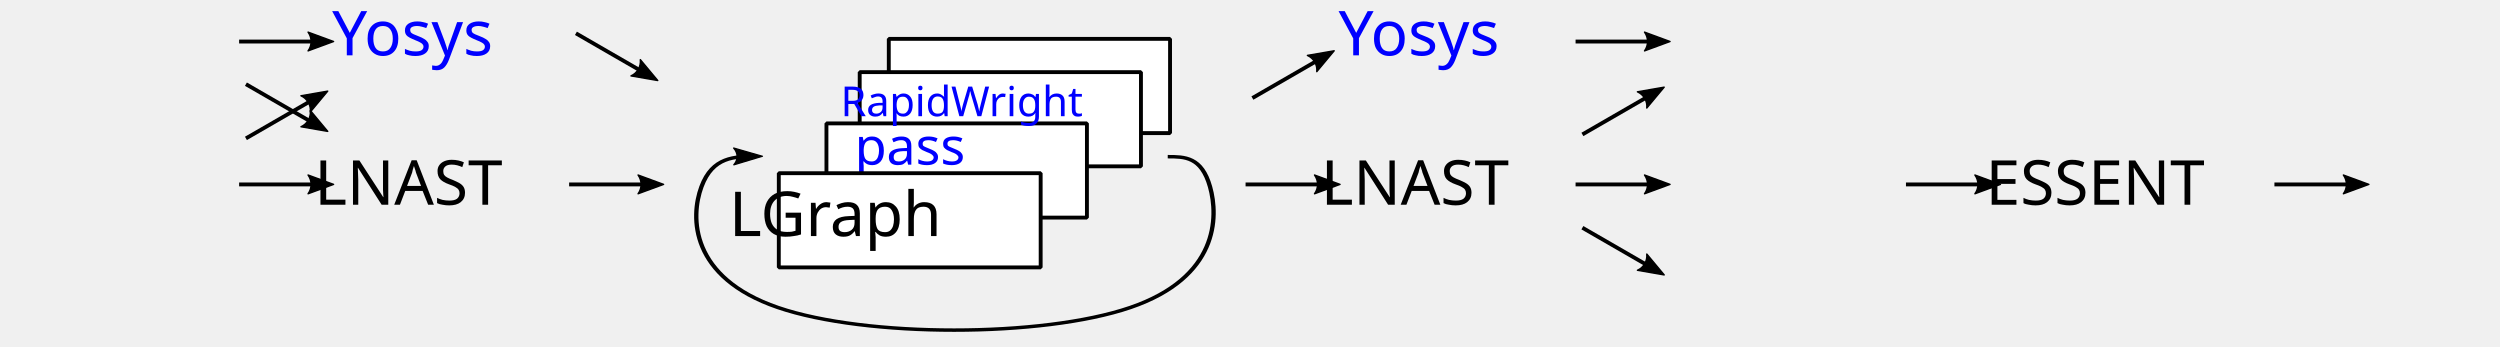
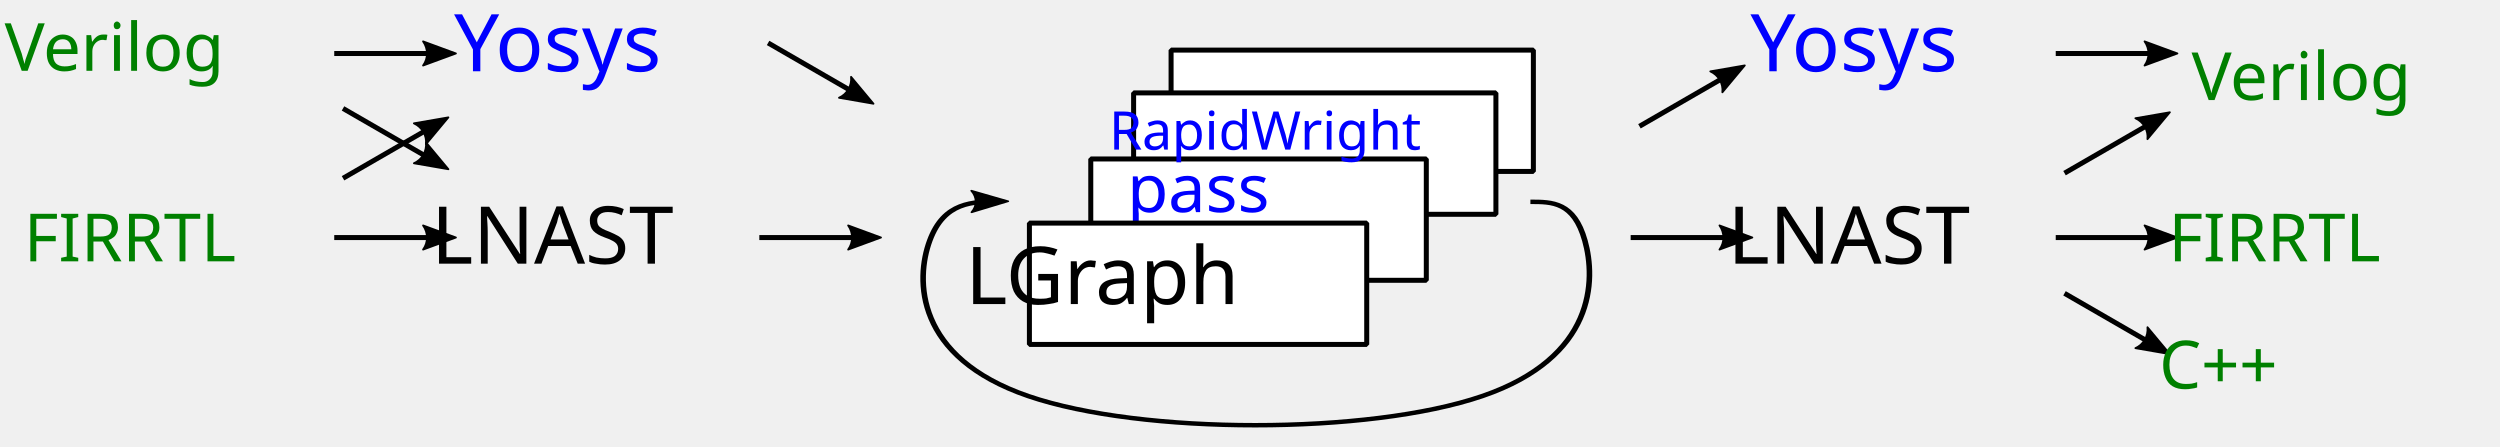
- <svg xmlns="http://www.w3.org/2000/svg" width="170.499mm" height="23.631mm" viewBox="0 0 170.499 23.631" version="1.1" id="svg8">
+ <svg xmlns="http://www.w3.org/2000/svg" width="132.365mm" height="23.631mm" viewBox="0 0 132.365 23.631" version="1.1" id="svg8">
  <defs id="defs2">
    <marker orient="auto" refY="0" refX="0" id="marker2307" style="overflow:visible">
      <path id="path2305" style="fill:#000000;fill-opacity:1;fill-rule:evenodd;stroke:#000000;stroke-width:0.625;stroke-linejoin:round;stroke-opacity:1" d="M 8.719,4.034 -2.207,0.016 8.719,-4.002 c -1.745,2.372 -1.735,5.617 -6e-7,8.035 z" transform="scale(-0.6)" />
    </marker>
    <marker orient="auto" refY="0" refX="0" id="marker2307-9" style="overflow:visible">
      <path id="path2305-2" style="fill:#000000;fill-opacity:1;fill-rule:evenodd;stroke:#000000;stroke-width:0.625;stroke-linejoin:round;stroke-opacity:1" d="M 8.719,4.034 -2.207,0.016 8.719,-4.002 c -1.745,2.372 -1.735,5.617 -6e-7,8.035 z" transform="scale(-0.6)" />
    </marker>
    <marker orient="auto" refY="0" refX="0" id="marker2307-9-6" style="overflow:visible">
      <path id="path2305-2-6" style="fill:#000000;fill-opacity:1;fill-rule:evenodd;stroke:#000000;stroke-width:0.625;stroke-linejoin:round;stroke-opacity:1" d="M 8.719,4.034 -2.207,0.016 8.719,-4.002 c -1.745,2.372 -1.735,5.617 -6e-7,8.035 z" transform="scale(-0.6)" />
    </marker>
    <marker orient="auto" refY="0" refX="0" id="marker2307-9-3" style="overflow:visible">
      <path id="path2305-2-7" style="fill:#000000;fill-opacity:1;fill-rule:evenodd;stroke:#000000;stroke-width:0.625;stroke-linejoin:round;stroke-opacity:1" d="M 8.719,4.034 -2.207,0.016 8.719,-4.002 c -1.745,2.372 -1.735,5.617 -6e-7,8.035 z" transform="scale(-0.6)" />
    </marker>
    <marker orient="auto" refY="0" refX="0" id="marker2307-9-4" style="overflow:visible">
      <path id="path2305-2-61" style="fill:#000000;fill-opacity:1;fill-rule:evenodd;stroke:#000000;stroke-width:0.625;stroke-linejoin:round;stroke-opacity:1" d="M 8.719,4.034 -2.207,0.016 8.719,-4.002 c -1.745,2.372 -1.735,5.617 -6e-7,8.035 z" transform="scale(-0.6)" />
    </marker>
    <marker orient="auto" refY="0" refX="0" id="marker2307-9-4-3" style="overflow:visible">
      <path id="path2305-2-61-8" style="fill:#000000;fill-opacity:1;fill-rule:evenodd;stroke:#000000;stroke-width:0.625;stroke-linejoin:round;stroke-opacity:1" d="M 8.719,4.034 -2.207,0.016 8.719,-4.002 c -1.745,2.372 -1.735,5.617 -6e-7,8.035 z" transform="scale(-0.6)" />
    </marker>
    <marker orient="auto" refY="0" refX="0" id="marker2307-9-9" style="overflow:visible">
      <path id="path2305-2-9" style="fill:#000000;fill-opacity:1;fill-rule:evenodd;stroke:#000000;stroke-width:0.625;stroke-linejoin:round;stroke-opacity:1" d="M 8.719,4.034 -2.207,0.016 8.719,-4.002 c -1.745,2.372 -1.735,5.617 -6e-7,8.035 z" transform="scale(-0.6)" />
    </marker>
    <marker orient="auto" refY="0" refX="0" id="marker2307-9-9-8" style="overflow:visible">
      <path id="path2305-2-9-6" style="fill:#000000;fill-opacity:1;fill-rule:evenodd;stroke:#000000;stroke-width:0.625;stroke-linejoin:round;stroke-opacity:1" d="M 8.719,4.034 -2.207,0.016 8.719,-4.002 c -1.745,2.372 -1.735,5.617 -6e-7,8.035 z" transform="scale(-0.6)" />
    </marker>
    <marker orient="auto" refY="0" refX="0" id="marker2307-9-4-8" style="overflow:visible">
      <path id="path2305-2-61-86" style="fill:#000000;fill-opacity:1;fill-rule:evenodd;stroke:#000000;stroke-width:0.625;stroke-linejoin:round;stroke-opacity:1" d="M 8.719,4.034 -2.207,0.016 8.719,-4.002 c -1.745,2.372 -1.735,5.617 -6e-7,8.035 z" transform="scale(-0.6)" />
    </marker>
    <marker orient="auto" refY="0" refX="0" id="marker2307-9-4-3-8" style="overflow:visible">
      <path id="path2305-2-61-8-8" style="fill:#000000;fill-opacity:1;fill-rule:evenodd;stroke:#000000;stroke-width:0.625;stroke-linejoin:round;stroke-opacity:1" d="M 8.719,4.034 -2.207,0.016 8.719,-4.002 c -1.745,2.372 -1.735,5.617 -6e-7,8.035 z" transform="scale(-0.6)" />
    </marker>
    <marker orient="auto" refY="0" refX="0" id="marker2307-9-9-2" style="overflow:visible">
      <path id="path2305-2-9-1" style="fill:#000000;fill-opacity:1;fill-rule:evenodd;stroke:#000000;stroke-width:0.625;stroke-linejoin:round;stroke-opacity:1" d="M 8.719,4.034 -2.207,0.016 8.719,-4.002 c -1.745,2.372 -1.735,5.617 -6e-7,8.035 z" transform="scale(-0.6)" />
    </marker>
    <marker orient="auto" refY="0" refX="0" id="marker2307-9-4-3-3" style="overflow:visible">
      <path id="path2305-2-61-8-86" style="fill:#000000;fill-opacity:1;fill-rule:evenodd;stroke:#000000;stroke-width:0.625;stroke-linejoin:round;stroke-opacity:1" d="M 8.719,4.034 -2.207,0.016 8.719,-4.002 c -1.745,2.372 -1.735,5.617 -6e-7,8.035 z" transform="scale(-0.6)" />
    </marker>
    <marker orient="auto" refY="0" refX="0" id="marker2307-9-9-0" style="overflow:visible">
      <path id="path2305-2-9-8" style="fill:#000000;fill-opacity:1;fill-rule:evenodd;stroke:#000000;stroke-width:0.625;stroke-linejoin:round;stroke-opacity:1" d="M 8.719,4.034 -2.207,0.016 8.719,-4.002 c -1.745,2.372 -1.735,5.617 -6e-7,8.035 z" transform="scale(-0.6)" />
    </marker>
    <marker orient="auto" refY="0" refX="0" id="marker2307-9-9-0-3" style="overflow:visible">
      <path id="path2305-2-9-8-6" style="fill:#000000;fill-opacity:1;fill-rule:evenodd;stroke:#000000;stroke-width:0.625;stroke-linejoin:round;stroke-opacity:1" d="M 8.719,4.034 -2.207,0.016 8.719,-4.002 c -1.745,2.372 -1.735,5.617 -6e-7,8.035 z" transform="scale(-0.6)" />
    </marker>
    <marker orient="auto" refY="0" refX="0" id="marker2307-9-4-5" style="overflow:visible">
      <path id="path2305-2-61-6" style="fill:#000000;fill-opacity:1;fill-rule:evenodd;stroke:#000000;stroke-width:0.625;stroke-linejoin:round;stroke-opacity:1" d="M 8.719,4.034 -2.207,0.016 8.719,-4.002 c -1.745,2.372 -1.735,5.617 -6e-7,8.035 z" transform="scale(-0.6)" />
    </marker>
    <marker style="overflow:visible" id="marker1375-5" refX="0" refY="0" orient="auto">
      <path transform="scale(-0.6)" d="M 8.719,4.034 -2.207,0.016 8.719,-4.002 c -1.745,2.372 -1.735,5.617 -6e-7,8.035 z" style="fill:#000000;fill-opacity:1;fill-rule:evenodd;stroke:#000000;stroke-width:0.625;stroke-linejoin:round;stroke-opacity:1" id="path1373-0" />
    </marker>
  </defs>
-   <g id="layer1" transform="translate(-43.5863,-127.094)">
+   <g id="layer1" transform="translate(-42.19712,-127.094)">
    <text xml:space="preserve" style="font-style:normal;font-variant:normal;font-weight:normal;font-stretch:normal;font-size:4.233px;line-height:125%;font-family:'Droid Sans Mono';-inkscape-font-specification:'Droid Sans Mono';text-align:center;letter-spacing:0px;word-spacing:0px;writing-mode:lr-tb;text-anchor:middle;fill:#000000;fill-opacity:1;stroke:none;stroke-width:0.265px;stroke-linecap:butt;stroke-linejoin:miter;stroke-opacity:1" x="74.197" y="141.058" id="text817-8">
      <tspan id="tspan815-1" x="74.197" y="141.058" style="font-style:normal;font-variant:normal;font-weight:normal;font-stretch:normal;font-family:'Source Code Pro';-inkscape-font-specification:'Source Code Pro';stroke-width:0.265px">LNAST</tspan>
    </text>
-     <flowRoot xml:space="preserve" id="flowRoot855" style="font-style:normal;font-variant:normal;font-weight:normal;font-stretch:normal;font-size:13.333px;line-height:125%;font-family:'Droid Sans Mono';-inkscape-font-specification:'Droid Sans Mono';text-align:center;letter-spacing:0px;word-spacing:0px;writing-mode:lr-tb;text-anchor:middle;fill:#008000;fill-opacity:1;stroke:none;stroke-width:1px;stroke-linecap:butt;stroke-linejoin:miter;stroke-opacity:1;" transform="matrix(0.2645833,0,0,0.2645833,1.567561,39.92554)">
-       <flowRegion id="flowRegion857" style="fill:#008000;">
-         <rect id="rect859" width="65" height="17.143" x="157.857" y="331.805" style="fill:#008000;" />
-       </flowRegion>
-       <flowPara id="flowPara861">Verilog</flowPara>
-     </flowRoot>
-     <flowRoot xml:space="preserve" id="flowRoot855-1" style="font-style:normal;font-variant:normal;font-weight:normal;font-stretch:normal;font-size:13.333px;line-height:125%;font-family:'Droid Sans Mono';-inkscape-font-specification:'Droid Sans Mono';text-align:center;letter-spacing:0px;word-spacing:0px;writing-mode:lr-tb;text-anchor:middle;fill:#008000;fill-opacity:1;stroke:none;stroke-width:1px;stroke-linecap:butt;stroke-linejoin:miter;stroke-opacity:1;" transform="matrix(0.2645833,0,0,0.2645833,1.446983,50.01249)">
-       <flowRegion id="flowRegion857-4" style="fill:#008000;">
-         <rect id="rect859-8" width="65" height="17.143" x="157.857" y="331.805" style="fill:#008000;" />
-       </flowRegion>
-       <flowPara id="flowPara861-6">FIRRTL</flowPara>
-     </flowRoot>
-     <flowRoot xml:space="preserve" id="flowRoot855-1-8" style="font-style:normal;font-variant:normal;font-weight:normal;font-stretch:normal;font-size:13.333px;line-height:125%;font-family:'Droid Sans Mono';-inkscape-font-specification:'Droid Sans Mono';text-align:center;letter-spacing:0px;word-spacing:0px;writing-mode:lr-tb;text-anchor:middle;fill:#008000;fill-opacity:1;stroke:none;stroke-width:1px;stroke-linecap:butt;stroke-linejoin:miter;stroke-opacity:1;" transform="matrix(0.2645833,0,0,0.2645833,112.1497,57.47667)">
-       <flowRegion id="flowRegion857-4-7" style="fill:#008000;">
-         <rect id="rect859-8-5" width="65" height="17.143" x="157.857" y="331.805" style="fill:#008000;" />
-       </flowRegion>
-       <flowPara id="flowPara861-6-1">C++</flowPara>
-     </flowRoot>
    <text xml:space="preserve" style="font-style:normal;font-variant:normal;font-weight:normal;font-stretch:normal;font-size:4.233px;line-height:125%;font-family:'Droid Sans Mono';-inkscape-font-specification:'Droid Sans Mono';text-align:center;letter-spacing:0px;word-spacing:0px;writing-mode:lr-tb;text-anchor:middle;fill:#0000ff;fill-opacity:1;stroke:none;stroke-width:0.265px;stroke-linecap:butt;stroke-linejoin:miter;stroke-opacity:1" x="74.468" y="130.871" id="text817-8-3-9">
      <tspan id="tspan815-1-4-3" x="74.468" y="130.871" style="font-style:normal;font-variant:normal;font-weight:normal;font-stretch:normal;font-family:'Source Code Pro';-inkscape-font-specification:'Source Code Pro';fill:#0000ff;stroke-width:0.265px">Yosys</tspan>
    </text>
-     <flowRoot xml:space="preserve" id="flowRoot855-17" style="font-style:normal;font-variant:normal;font-weight:normal;font-stretch:normal;font-size:13.333px;line-height:125%;font-family:'Droid Sans Mono';-inkscape-font-specification:'Droid Sans Mono';text-align:center;letter-spacing:0px;word-spacing:0px;writing-mode:lr-tb;text-anchor:middle;fill:#008000;fill-opacity:1;stroke:none;stroke-width:1px;stroke-linecap:butt;stroke-linejoin:miter;stroke-opacity:1;" transform="matrix(0.2645833,0,0,0.2645833,116.5456,39.92554)">
-       <flowRegion id="flowRegion857-7" style="fill:#008000;">
-         <rect id="rect859-9" width="65" height="17.143" x="157.857" y="331.805" style="fill:#008000;" />
-       </flowRegion>
-       <flowPara id="flowPara861-4">Verilog</flowPara>
-     </flowRoot>
-     <flowRoot xml:space="preserve" id="flowRoot855-1-0" style="font-style:normal;font-variant:normal;font-weight:normal;font-stretch:normal;font-size:13.333px;line-height:125%;font-family:'Droid Sans Mono';-inkscape-font-specification:'Droid Sans Mono';text-align:center;letter-spacing:0px;word-spacing:0px;writing-mode:lr-tb;text-anchor:middle;fill:#008000;fill-opacity:1;stroke:none;stroke-width:1px;stroke-linecap:butt;stroke-linejoin:miter;stroke-opacity:1;" transform="matrix(0.2645833,0,0,0.2645833,115.1245,50.01249)">
-       <flowRegion id="flowRegion857-4-8" style="fill:#008000;">
-         <rect id="rect859-8-7" width="65" height="17.143" x="157.857" y="331.805" style="fill:#008000;" />
-       </flowRegion>
-       <flowPara id="flowPara861-6-5">FIRRTL</flowPara>
-     </flowRoot>
    <text xml:space="preserve" style="font-style:normal;font-variant:normal;font-weight:normal;font-stretch:normal;font-size:4.233px;line-height:125%;font-family:'Droid Sans Mono';-inkscape-font-specification:'Droid Sans Mono';text-align:center;letter-spacing:0px;word-spacing:0px;writing-mode:lr-tb;text-anchor:middle;fill:#000000;fill-opacity:1;stroke:none;stroke-width:0.265px;stroke-linecap:butt;stroke-linejoin:miter;stroke-opacity:1" x="142.837" y="141.058" id="text817-8-4">
      <tspan id="tspan815-1-0" x="142.837" y="141.058" style="font-style:normal;font-variant:normal;font-weight:normal;font-stretch:normal;font-family:'Source Code Pro';-inkscape-font-specification:'Source Code Pro';stroke-width:0.265px">LNAST</tspan>
    </text>
    <path style="fill:none;fill-rule:evenodd;stroke:#000000;stroke-width:0.265px;stroke-linecap:butt;stroke-linejoin:miter;stroke-opacity:1;marker-end:url(#marker2307-9)" d="m 128.534,139.672 h 6.09" id="path2267-8" />
    <text xml:space="preserve" style="font-style:normal;font-variant:normal;font-weight:normal;font-stretch:normal;font-size:4.233px;line-height:125%;font-family:'Droid Sans Mono';-inkscape-font-specification:'Droid Sans Mono';text-align:center;letter-spacing:0px;word-spacing:0px;writing-mode:lr-tb;text-anchor:middle;fill:#0000ff;fill-opacity:1;stroke:none;stroke-width:0.265px;stroke-linecap:butt;stroke-linejoin:miter;stroke-opacity:1" x="143.108" y="130.871" id="text817-8-3-9-0">
      <tspan id="tspan815-1-4-3-0" x="143.108" y="130.871" style="font-style:normal;font-variant:normal;font-weight:normal;font-stretch:normal;font-family:'Source Code Pro';-inkscape-font-specification:'Source Code Pro';fill:#0000ff;stroke-width:0.265px">Yosys</tspan>
    </text>
-     <text xml:space="preserve" style="font-style:normal;font-variant:normal;font-weight:normal;font-stretch:normal;font-size:4.233px;line-height:125%;font-family:'Droid Sans Mono';-inkscape-font-specification:'Droid Sans Mono';text-align:center;letter-spacing:0px;word-spacing:0px;writing-mode:lr-tb;text-anchor:middle;fill:#000000;fill-opacity:1;stroke:none;stroke-width:0.265px;stroke-linecap:butt;stroke-linejoin:miter;stroke-opacity:1" x="189.228" y="141.058" id="text817-8-4-3">
-       <tspan id="tspan815-1-0-1" x="189.228" y="141.058" style="font-style:normal;font-variant:normal;font-weight:normal;font-stretch:normal;font-family:'Source Code Pro';-inkscape-font-specification:'Source Code Pro';stroke-width:0.265px">ESSENT</tspan>
-     </text>
-     <flowRoot xml:space="preserve" id="flowRoot855-1-8-1" style="font-style:normal;font-variant:normal;font-weight:normal;font-stretch:normal;font-size:13.333px;line-height:125%;font-family:'Droid Sans Mono';-inkscape-font-specification:'Droid Sans Mono';text-align:center;letter-spacing:0px;word-spacing:0px;writing-mode:lr-tb;text-anchor:middle;fill:#008000;fill-opacity:1;stroke:none;stroke-width:1px;stroke-linecap:butt;stroke-linejoin:miter;stroke-opacity:1;" transform="matrix(0.2645833,0,0,0.2645833,159.8101,50.01335)">
-       <flowRegion id="flowRegion857-4-7-6" style="fill:#008000;">
-         <rect id="rect859-8-5-2" width="65" height="17.143" x="157.857" y="331.805" style="fill:#008000;" />
-       </flowRegion>
-       <flowPara id="flowPara861-6-1-6">C++</flowPara>
-     </flowRoot>
-     <path style="fill:none;fill-rule:evenodd;stroke:#000000;stroke-width:0.265px;stroke-linecap:butt;stroke-linejoin:miter;stroke-opacity:1;marker-end:url(#marker2307-9-6)" d="m 173.572,139.672 h 6.09" id="path2267-8-8" />
-     <path style="fill:none;fill-rule:evenodd;stroke:#000000;stroke-width:0.265px;stroke-linecap:butt;stroke-linejoin:miter;stroke-opacity:1;marker-end:url(#marker2307-9-3)" d="m 198.701,139.672 h 6.09" id="path2267-8-5" />
    <path style="fill:none;fill-rule:evenodd;stroke:#000000;stroke-width:0.265px;stroke-linecap:butt;stroke-linejoin:miter;stroke-opacity:1;marker-end:url(#marker2307-9-4)" d="m 151.505,136.262 5.274,-3.045" id="path2267-8-7" />
    <path style="fill:none;fill-rule:evenodd;stroke:#000000;stroke-width:0.265px;stroke-linecap:butt;stroke-linejoin:miter;stroke-opacity:1;marker-end:url(#marker2307-9-4-3)" d="m 151.504,142.624 5.274,3.045" id="path2267-8-7-9" />
    <path style="fill:none;fill-rule:evenodd;stroke:#000000;stroke-width:0.265px;stroke-linecap:butt;stroke-linejoin:miter;stroke-opacity:1;marker-end:url(#marker2307-9-9)" d="m 151.04,139.672 h 6.09" id="path2267-8-9" />
    <path style="fill:none;fill-rule:evenodd;stroke:#000000;stroke-width:0.265px;stroke-linecap:butt;stroke-linejoin:miter;stroke-opacity:1;marker-end:url(#marker2307-9-9-8)" d="m 151.04,129.927 h 6.09" id="path2267-8-9-3" />
    <path style="fill:none;fill-rule:evenodd;stroke:#000000;stroke-width:0.265px;stroke-linecap:butt;stroke-linejoin:miter;stroke-opacity:1;marker-end:url(#marker2307-9-4-8)" d="m 128.999,133.781 5.274,-3.045" id="path2267-8-7-6" />
    <path style="fill:none;fill-rule:evenodd;stroke:#000000;stroke-width:0.265px;stroke-linecap:butt;stroke-linejoin:miter;stroke-opacity:1;marker-end:url(#marker2307-9-4-3-8)" d="m 82.864,129.367 5.274,3.045" id="path2267-8-7-9-1" />
    <path style="fill:none;fill-rule:evenodd;stroke:#000000;stroke-width:0.265px;stroke-linecap:butt;stroke-linejoin:miter;stroke-opacity:1;marker-end:url(#marker2307-9-9-2)" d="m 82.4,139.672 h 6.09" id="path2267-8-9-8" />
    <path style="fill:none;fill-rule:evenodd;stroke:#000000;stroke-width:0.265px;stroke-linecap:butt;stroke-linejoin:miter;stroke-opacity:1;marker-end:url(#marker2307-9-9-0)" d="m 59.894,129.927 h 6.09" id="path2267-8-9-7" />
    <path style="fill:none;fill-rule:evenodd;stroke:#000000;stroke-width:0.265px;stroke-linecap:butt;stroke-linejoin:miter;stroke-opacity:1;marker-end:url(#marker2307-9-9-0-3)" d="m 59.894,139.672 h 6.09" id="path2267-8-9-7-5" />
    <g id="g8689" transform="translate(0,0.5771177)">
      <path id="path2267-8-7-9-0" d="m 60.358,132.258 5.274,3.045" style="fill:none;fill-rule:evenodd;stroke:#000000;stroke-width:0.265px;stroke-linecap:butt;stroke-linejoin:miter;stroke-opacity:1;marker-end:url(#marker2307-9-4-3-3)" />
      <path id="path2267-8-7-93" d="m 60.359,135.955 5.274,-3.045" style="fill:none;fill-rule:evenodd;stroke:#000000;stroke-width:0.265px;stroke-linecap:butt;stroke-linejoin:miter;stroke-opacity:1;marker-end:url(#marker2307-9-4-5)" />
    </g>
    <g id="g7983" transform="translate(-59.69882,43.27827)">
      <rect y="86.467" x="163.9" height="6.426" width="19.182" id="rect7362-7-7-1" style="opacity:1;fill:#ffffff;fill-opacity:1;fill-rule:evenodd;stroke:#000000;stroke-width:0.265;stroke-linecap:butt;stroke-linejoin:bevel;stroke-miterlimit:4;stroke-dasharray:none;stroke-dashoffset:0;stroke-opacity:1" />
      <rect y="88.735" x="161.916" height="6.426" width="19.182" id="rect7362-7-7" style="opacity:1;fill:#ffffff;fill-opacity:1;fill-rule:evenodd;stroke:#000000;stroke-width:0.265;stroke-linecap:butt;stroke-linejoin:bevel;stroke-miterlimit:4;stroke-dasharray:none;stroke-dashoffset:0;stroke-opacity:1" />
      <rect y="92.231" x="159.648" height="6.426" width="17.765" id="rect7362-7" style="opacity:1;fill:#ffffff;fill-opacity:1;fill-rule:evenodd;stroke:#000000;stroke-width:0.265;stroke-linecap:butt;stroke-linejoin:bevel;stroke-miterlimit:4;stroke-dasharray:none;stroke-dashoffset:0;stroke-opacity:1" />
      <text id="text817-8-3-4" y="95.049" x="168.554" style="font-style:normal;font-variant:normal;font-weight:normal;font-stretch:normal;font-size:3.528px;line-height:125%;font-family:'Droid Sans Mono';-inkscape-font-specification:'Droid Sans Mono';text-align:center;letter-spacing:0px;word-spacing:0px;writing-mode:lr-tb;text-anchor:middle;fill:#0000ff;fill-opacity:1;stroke:none;stroke-width:0.265px;stroke-linecap:butt;stroke-linejoin:miter;stroke-opacity:1" xml:space="preserve">
        <tspan style="font-style:normal;font-variant:normal;font-weight:normal;font-stretch:normal;font-family:'Source Code Pro';-inkscape-font-specification:'Source Code Pro';fill:#0000ff;stroke-width:0.265px" y="95.049" x="168.554" id="tspan815-1-4-2">pass</tspan>
      </text>
      <text id="text817-8-3-9-5-4-8" y="91.74" x="171.441" style="font-style:normal;font-variant:normal;font-weight:normal;font-stretch:normal;font-size:2.822px;line-height:125%;font-family:'Droid Sans Mono';-inkscape-font-specification:'Droid Sans Mono';text-align:center;letter-spacing:0px;word-spacing:0px;writing-mode:lr-tb;text-anchor:middle;fill:#0000ff;fill-opacity:1;stroke:none;stroke-width:0.265px;stroke-linecap:butt;stroke-linejoin:miter;stroke-opacity:1" xml:space="preserve">
        <tspan style="font-style:normal;font-variant:normal;font-weight:normal;font-stretch:normal;font-family:'Source Code Pro';-inkscape-font-specification:'Source Code Pro';fill:#0000ff;stroke-width:0.265px" y="91.74" x="171.441" id="tspan815-1-4-3-9-1-4">RapidWright</tspan>
      </text>
      <g id="g7933">
        <rect style="opacity:1;fill:#ffffff;fill-opacity:1;fill-rule:evenodd;stroke:#000000;stroke-width:0.265;stroke-linecap:butt;stroke-linejoin:bevel;stroke-miterlimit:4;stroke-dasharray:none;stroke-dashoffset:0;stroke-opacity:1" id="rect7362" width="17.859" height="6.426" x="156.399" y="95.627" />
        <text xml:space="preserve" style="font-style:normal;font-variant:normal;font-weight:normal;font-stretch:normal;font-size:4.233px;line-height:125%;font-family:'Droid Sans Mono';-inkscape-font-specification:'Droid Sans Mono';text-align:center;letter-spacing:0px;word-spacing:0px;writing-mode:lr-tb;text-anchor:middle;fill:#000000;fill-opacity:1;stroke:none;stroke-width:0.265px;stroke-linecap:butt;stroke-linejoin:miter;stroke-opacity:1" x="165.207" y="99.913" id="text817-4">
          <tspan x="165.207" y="99.913" style="font-style:normal;font-variant:normal;font-weight:normal;font-stretch:normal;font-family:'Source Code Pro';-inkscape-font-specification:'Source Code Pro';stroke-width:0.265px" id="tspan949-9">LGraph</tspan>
        </text>
      </g>
      <path transform="matrix(1.428155,0,0,1.143417,0.3075046,-61.61576)" id="path1551-3" d="m 127.869,136.536 c 0.809,0 1.617,0 2.021,1.799 0.404,1.799 0.404,5.397 -3.806,7.196 -4.21,1.799 -12.628,1.799 -16.83,6e-5 -4.202,-1.799 -4.186,-5.396 -3.653,-7.199 0.533,-1.803 1.582,-1.81 2.631,-1.818" style="opacity:1;vector-effect:none;fill:none;fill-opacity:1;fill-rule:evenodd;stroke:#000000;stroke-width:0.207px;stroke-linecap:butt;stroke-linejoin:miter;stroke-miterlimit:4;stroke-dasharray:none;stroke-dashoffset:0;stroke-opacity:1;marker-end:url(#marker1375-5)" />
    </g>
+     <text xml:space="preserve" style="font-style:normal;font-variant:normal;font-weight:normal;font-stretch:normal;font-size:3.528px;line-height:125%;font-family:'Droid Sans Mono';-inkscape-font-specification:'Droid Sans Mono';text-align:center;letter-spacing:0px;word-spacing:0px;writing-mode:lr-tb;text-anchor:middle;fill:#000000;fill-opacity:1;stroke:none;stroke-width:0.265px;stroke-linecap:butt;stroke-linejoin:miter;stroke-opacity:1" x="166.334" y="132.393" id="text1008">
+       <tspan id="tspan1006" x="166.334" y="132.393" style="fill:#008000;stroke-width:0.265px">Verilog</tspan>
+     </text>
+     <text xml:space="preserve" style="font-style:normal;font-variant:normal;font-weight:normal;font-stretch:normal;font-size:3.528px;line-height:125%;font-family:'Droid Sans Mono';-inkscape-font-specification:'Droid Sans Mono';text-align:center;letter-spacing:0px;word-spacing:0px;writing-mode:lr-tb;text-anchor:middle;fill:#000000;fill-opacity:1;stroke:none;stroke-width:0.265px;stroke-linecap:butt;stroke-linejoin:miter;stroke-opacity:1" x="164.913" y="140.928" id="text1008-3">
+       <tspan id="tspan1006-6" x="164.913" y="140.928" style="fill:#008000;stroke-width:0.265px">FIRRTL</tspan>
+     </text>
+     <text xml:space="preserve" style="font-style:normal;font-variant:normal;font-weight:normal;font-stretch:normal;font-size:3.528px;line-height:125%;font-family:'Droid Sans Mono';-inkscape-font-specification:'Droid Sans Mono';text-align:center;letter-spacing:0px;word-spacing:0px;writing-mode:lr-tb;text-anchor:middle;fill:#000000;fill-opacity:1;stroke:none;stroke-width:0.265px;stroke-linecap:butt;stroke-linejoin:miter;stroke-opacity:1" x="161.938" y="147.673" id="text1008-7">
+       <tspan id="tspan1006-5" x="161.938" y="147.673" style="fill:#008000;stroke-width:0.265px">C++</tspan>
+     </text>
+     <text xml:space="preserve" style="font-style:normal;font-variant:normal;font-weight:normal;font-stretch:normal;font-size:3.528px;line-height:125%;font-family:'Droid Sans Mono';-inkscape-font-specification:'Droid Sans Mono';text-align:center;letter-spacing:0px;word-spacing:0px;writing-mode:lr-tb;text-anchor:middle;fill:#000000;fill-opacity:1;stroke:none;stroke-width:0.265px;stroke-linecap:butt;stroke-linejoin:miter;stroke-opacity:1" x="51.368" y="140.928" id="text1008-3-3">
+       <tspan id="tspan1006-6-5" x="51.368" y="140.928" style="fill:#008000;stroke-width:0.265px">FIRRTL</tspan>
+     </text>
+     <text xml:space="preserve" style="font-style:normal;font-variant:normal;font-weight:normal;font-stretch:normal;font-size:3.528px;line-height:125%;font-family:'Droid Sans Mono';-inkscape-font-specification:'Droid Sans Mono';text-align:center;letter-spacing:0px;word-spacing:0px;writing-mode:lr-tb;text-anchor:middle;fill:#000000;fill-opacity:1;stroke:none;stroke-width:0.265px;stroke-linecap:butt;stroke-linejoin:miter;stroke-opacity:1" x="50.544" y="130.841" id="text1008-6">
+       <tspan id="tspan1006-2" x="50.544" y="130.841" style="fill:#008000;stroke-width:0.265px">Verilog</tspan>
+     </text>
  </g>
</svg>
